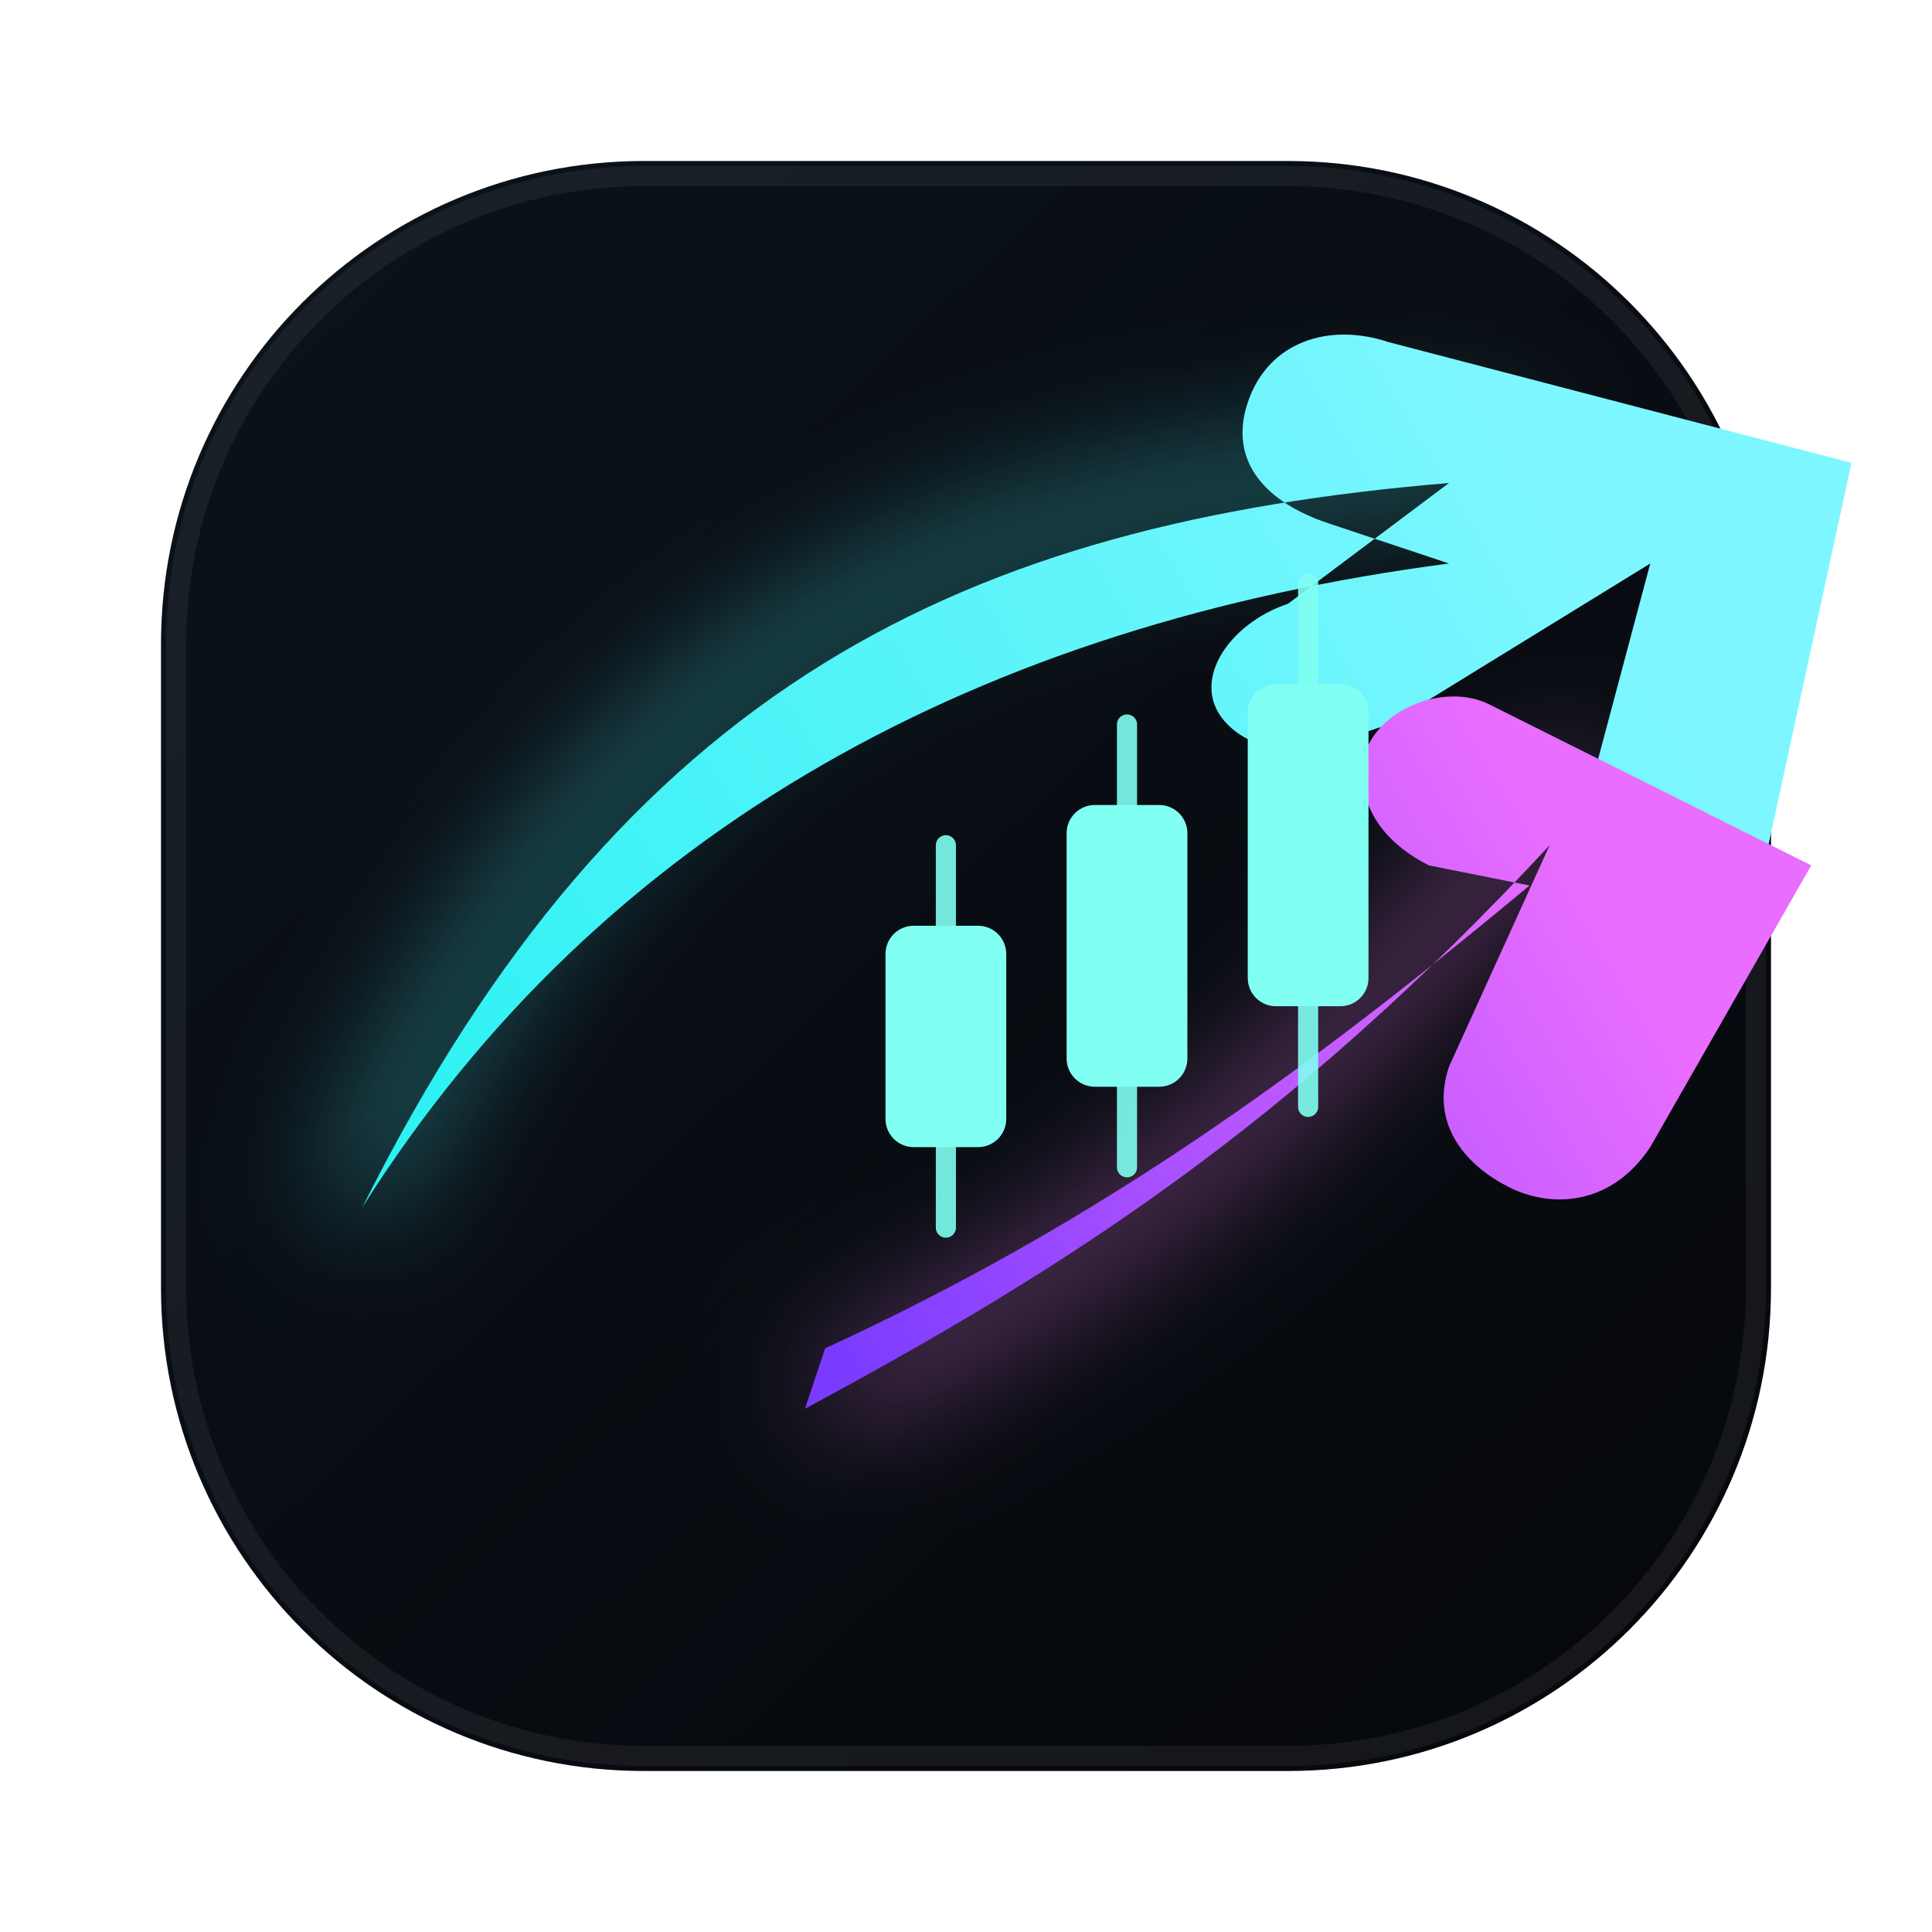
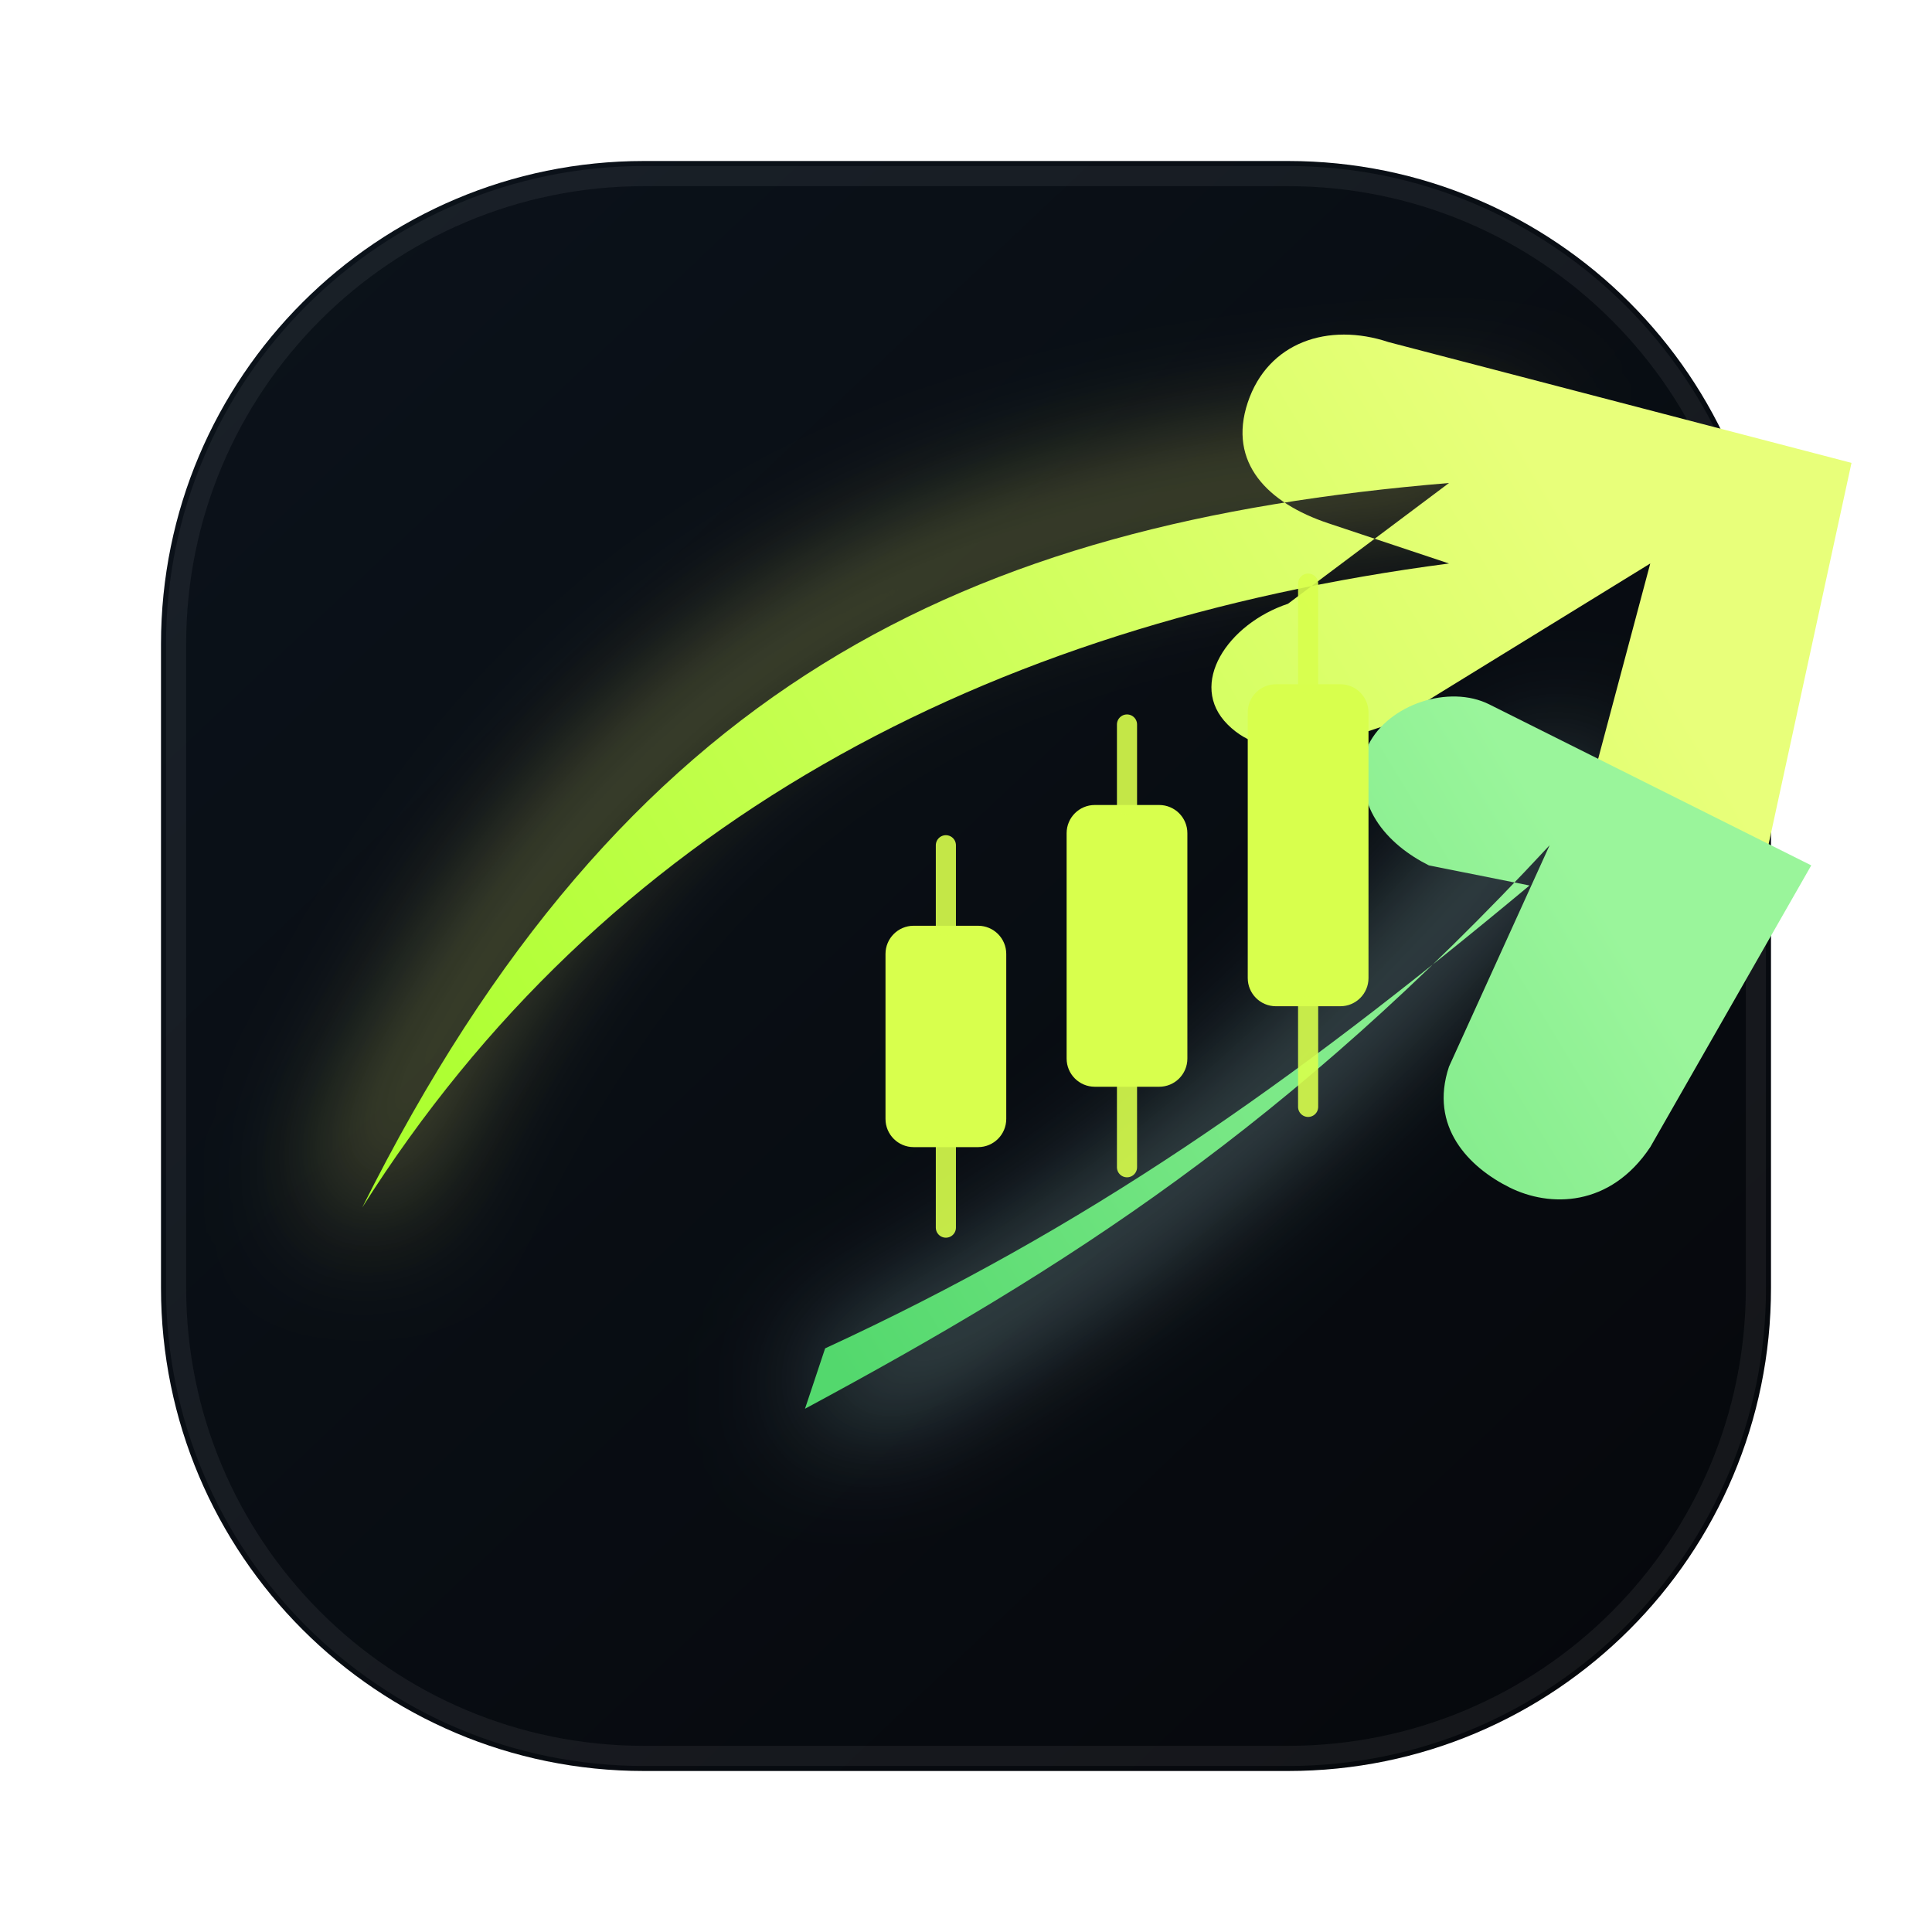
<svg xmlns="http://www.w3.org/2000/svg" width="96" height="96" viewBox="0 0 96 96" fill="none">
  <defs>
    <linearGradient id="bg" x1="14" y1="12" x2="82" y2="84" gradientUnits="userSpaceOnUse">
      <stop stop-color="#0B121A" />
      <stop offset="1" stop-color="#06080C" />
    </linearGradient>
-     <linearGradient id="cyan" x1="17" y1="60" x2="77" y2="24" gradientUnits="userSpaceOnUse">
-       <stop stop-color="#27F1F2" />
-       <stop offset="1" stop-color="#7EF6FF" />
+     <linearGradient id="lime" x1="17" y1="60" x2="77" y2="24" gradientUnits="userSpaceOnUse">
+       <stop stop-color="#A7FF2A" />
+       <stop offset="1" stop-color="#E8FF7A" />
    </linearGradient>
-     <linearGradient id="violet" x1="41" y1="67" x2="79" y2="44" gradientUnits="userSpaceOnUse">
-       <stop stop-color="#7A3BFF" />
-       <stop offset="1" stop-color="#E96DFF" />
+     <linearGradient id="green" x1="41" y1="67" x2="79" y2="44" gradientUnits="userSpaceOnUse">
+       <stop stop-color="#53D86D" />
+       <stop offset="1" stop-color="#9AF59B" />
    </linearGradient>
-     <filter id="glowCyan" x="0" y="0" width="96" height="96" filterUnits="userSpaceOnUse" color-interpolation-filters="sRGB">
+     <filter id="glowLime" x="0" y="0" width="96" height="96" filterUnits="userSpaceOnUse" color-interpolation-filters="sRGB">
      <feGaussianBlur stdDeviation="3" result="blur" />
-       <feColorMatrix in="blur" type="matrix" values="1 0 0 0 0  0 1 0 0 0.92  0 0 1 0 1  0 0 0 1 0" />
+       <feColorMatrix in="blur" type="matrix" values="1 0 0 0 0.66  0 1 0 0 1  0 0 1 0 0.2  0 0 0 1 0" />
    </filter>
-     <filter id="glowViolet" x="0" y="0" width="96" height="96" filterUnits="userSpaceOnUse" color-interpolation-filters="sRGB">
+     <filter id="glowGreen" x="0" y="0" width="96" height="96" filterUnits="userSpaceOnUse" color-interpolation-filters="sRGB">
      <feGaussianBlur stdDeviation="3" result="blur" />
-       <feColorMatrix in="blur" type="matrix" values="1 0 0 0 0.55  0 1 0 0 0.16  0 0 1 0 1  0 0 0 1 0" />
+       <feColorMatrix in="blur" type="matrix" values="1 0 0 0 0.32  0 1 0 0 0.85  0 0 1 0 0.42  0 0 0 1 0" />
    </filter>
  </defs>
  <rect x="8" y="8" width="80" height="80" rx="24" fill="url(#bg)" />
  <rect x="8.75" y="8.75" width="78.5" height="78.5" rx="23.25" stroke="rgba(255,255,255,0.06)" />
-   <g opacity="0.55" filter="url(#glowCyan)">
-     <path d="M18 59C30 32 48 24 74 23" stroke="#49F4FF" stroke-width="2.5" stroke-linecap="round" />
+   <g opacity="0.55" filter="url(#glowLime)">
+     <path d="M18 59C30 32 48 24 74 23" stroke="#CFFF4B" stroke-width="2.5" stroke-linecap="round" />
  </g>
-   <g opacity="0.55" filter="url(#glowViolet)">
-     <path d="M42 69C56 62 66 53 78 39" stroke="#BE5CFF" stroke-width="2.5" stroke-linecap="round" />
+   <g opacity="0.55" filter="url(#glowGreen)">
+     <path d="M42 69C56 62 66 53 78 39" stroke="#77EE92" stroke-width="2.5" stroke-linecap="round" />
  </g>
-   <path d="M18 60C31 34 48 26 72 24L64 30C61 31 59 34 61 36C63 38 66 37 69 36L82 28L78 43C77 46 78 49 81 50C84 51 86 49 87 46L92 23L69 17C66 16 63 17 62 20C61 23 63 25 66 26L72 28C49 31 30 41 18 60Z" fill="url(#cyan)" />
-   <path d="M40 70C53 63 64 56 77 42L72 53C71 56 73 58 75 59C77 60 80 60 82 57L90 43L74 35C72 34 69 35 68 37C67 40 69 42 71 43L76 44C64 54 54 61 41 67L40 70Z" fill="url(#violet)" />
-   <g fill="#80FFF2">
+   <path d="M18 60C31 34 48 26 72 24L64 30C61 31 59 34 61 36C63 38 66 37 69 36L82 28L78 43C77 46 78 49 81 50C84 51 86 49 87 46L92 23L69 17C66 16 63 17 62 20C61 23 63 25 66 26L72 28C49 31 30 41 18 60Z" fill="url(#lime)" />
+   <path d="M40 70C53 63 64 56 77 42L72 53C71 56 73 58 75 59C77 60 80 60 82 57L90 43L74 35C72 34 69 35 68 37C67 40 69 42 71 43L76 44C64 54 54 61 41 67L40 70Z" fill="url(#green)" />
+   <g fill="#D8FF4D">
    <rect x="44" y="46" width="6" height="11" rx="1.4" />
    <rect x="53" y="40" width="6" height="14" rx="1.4" />
    <rect x="62" y="34" width="6" height="16" rx="1.4" />
  </g>
-   <g stroke="#80FFF2" stroke-linecap="round" opacity="0.9">
+   <g stroke="#D8FF4D" stroke-linecap="round" opacity="0.9">
    <path d="M47 42V46" />
    <path d="M47 57V61" />
    <path d="M56 36V40" />
    <path d="M56 54V58" />
    <path d="M65 29V34" />
    <path d="M65 50V55" />
  </g>
</svg>
